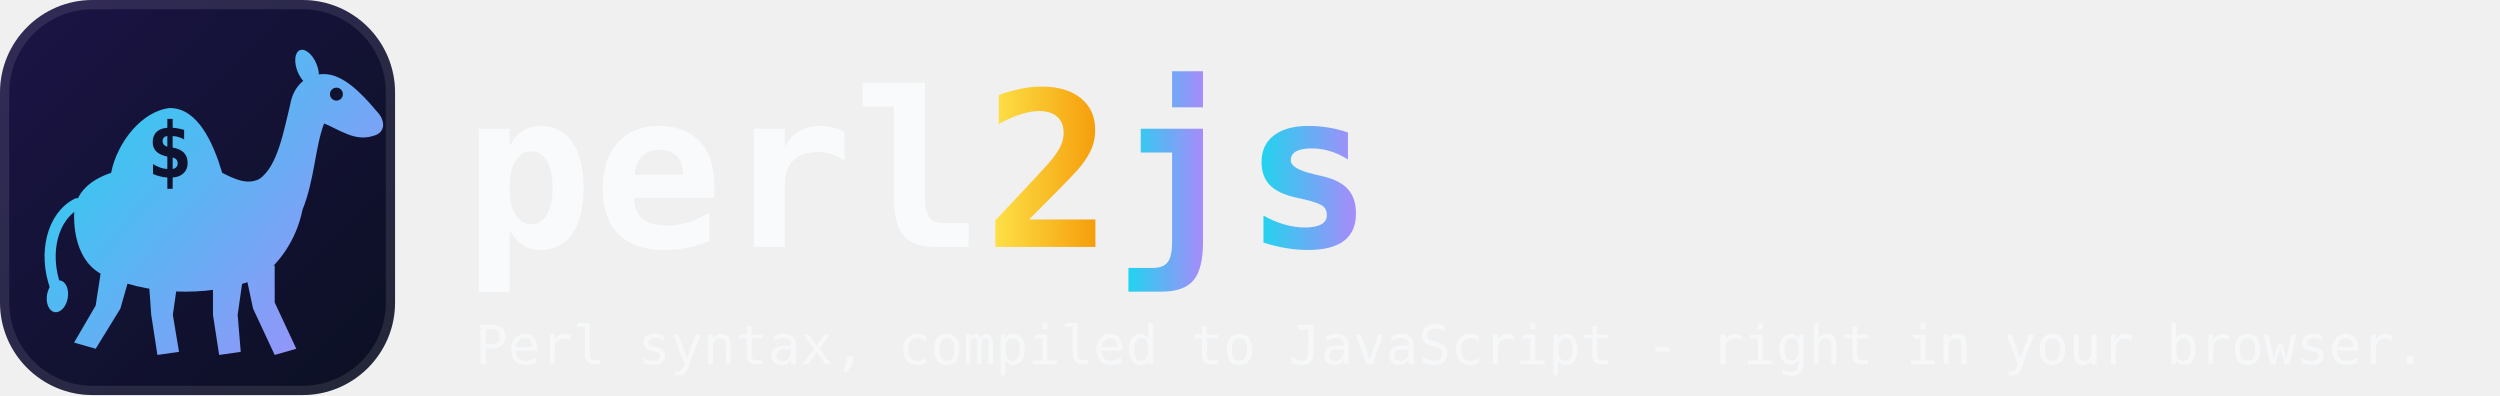
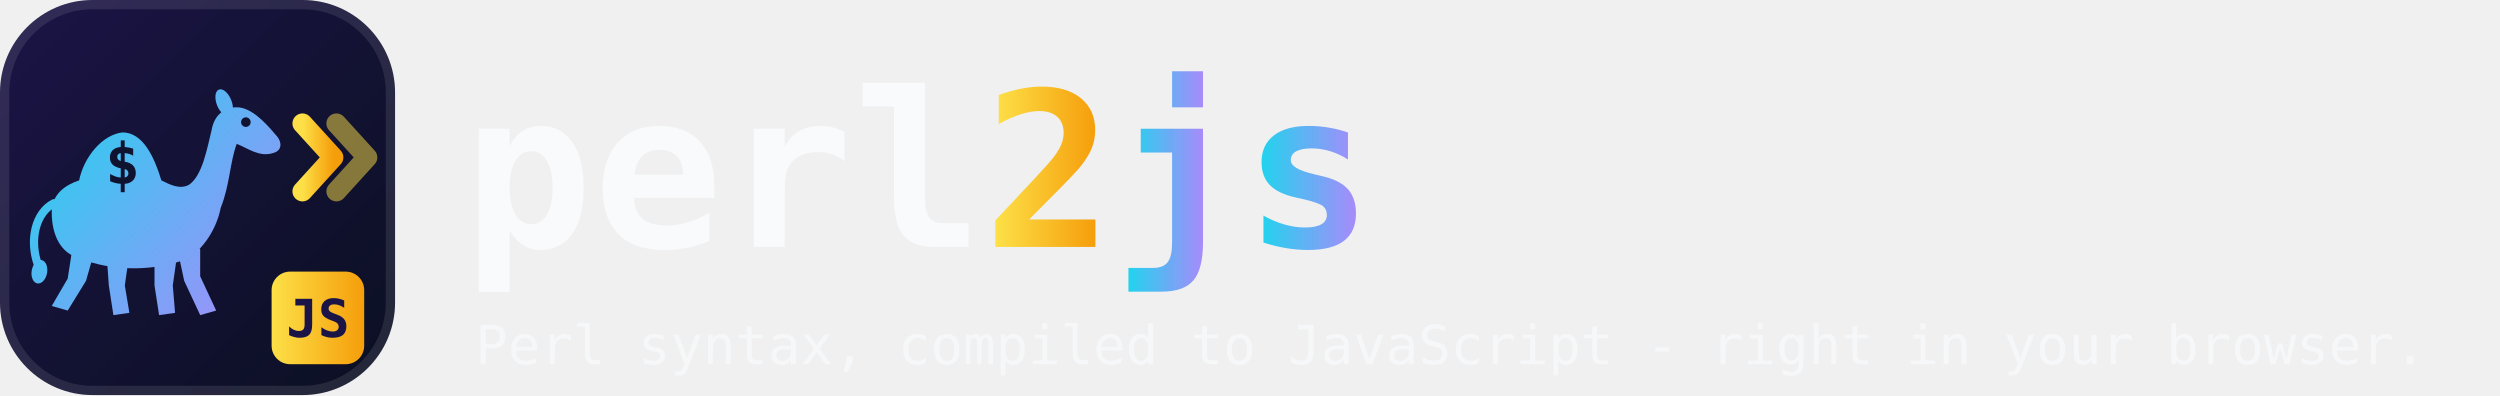
<svg xmlns="http://www.w3.org/2000/svg" viewBox="0 0 810 128" width="810" height="128" role="img" aria-label="Perl2JS - Perl syntax, compiled to JavaScript">
  <defs>
    <linearGradient id="bg" x1="0" y1="0" x2="1" y2="1">
      <stop offset="0" stop-color="#1b1446" />
      <stop offset="1" stop-color="#0b1022" />
    </linearGradient>
    <linearGradient id="sig" x1="0" y1="0" x2="1" y2="1">
      <stop offset="0" stop-color="#22d3ee" />
      <stop offset="1" stop-color="#a78bfa" />
    </linearGradient>
    <linearGradient id="js" x1="0" y1="0" x2="1" y2="0">
      <stop offset="0" stop-color="#fde047" />
      <stop offset="1" stop-color="#f59e0b" />
    </linearGradient>
    <linearGradient id="camel" gradientUnits="userSpaceOnUse" x1="14" y1="26" x2="120" y2="118">
      <stop offset="0" stop-color="#22d3ee" />
      <stop offset="1" stop-color="#a78bfa" />
    </linearGradient>
    <linearGradient id="word" x1="0" y1="0" x2="1" y2="0">
      <stop offset="0" stop-color="#22d3ee" />
      <stop offset="1" stop-color="#a78bfa" />
    </linearGradient>
  </defs>
  <g transform="translate(0 0) scale(1.0)">
    <rect x="0" y="0" width="128" height="128" rx="30" fill="url(#bg)" />
    <rect x="1.5" y="1.5" width="125" height="125" rx="28.5" fill="none" stroke="#ffffff" stroke-opacity=".10" stroke-width="3" />
-     <g fill="url(#camel)">
-       <path d="M24 70 C24 62 30 58 36 56 C38 46 46 36 55 35 C64 35 69 46 72 56 C76 58 80 60 84 58                C90 54 92 42 94 34 C95 28 99 24 105 24 C111 24 117 30 122 36 C125 39 125 43 121 44                C115 46 110 42 105 40 C102 48 102 58 98 68 C96 78 90 86 84 90 C70 96 50 96 36 90 C28 88 24 80 24 70 Z" />
-       <ellipse cx="99.5" cy="22" rx="3.3" ry="6.2" transform="rotate(-22 99.5 22)" />
-       <path d="M79 86 L89 86 L89 98 L96 113 L89 115 L82 100 Z" />
-       <path d="M69 88 L79 88 L77 102 L78 114 L71 115 L69 102 Z" />
-       <path d="M33 86 L43 86 L39 100 L31 113 L24 111 L31 99 Z" />
-       <path d="M48 88 L58 88 L56 102 L58 114 L51 115 L49 102 Z" />
-       <path d="M25 66 C17 70 14 82 18 93" fill="none" stroke="url(#camel)" stroke-width="3.6" stroke-linecap="round" />
-       <ellipse cx="18.6" cy="96" rx="3.4" ry="5.2" transform="rotate(10 18.6 96)" />
+     <g transform="translate(-1 17) scale(.74)">
+       <g fill="url(#camel)">
+         <path d="M24 70 C24 62 30 58 36 56 C38 46 46 36 55 35 C64 35 69 46 72 56 C76 58 80 60 84 58                C90 54 92 42 94 34 C95 28 99 24 105 24 C111 24 117 30 122 36 C125 39 125 43 121 44                C115 46 110 42 105 40 C102 48 102 58 98 68 C96 78 90 86 84 90 C70 96 50 96 36 90 C28 88 24 80 24 70 Z" />
+         <ellipse cx="99.5" cy="22" rx="3.3" ry="6.2" transform="rotate(-22 99.5 22)" />
+         <path d="M79 86 L89 86 L89 98 L96 113 L89 115 L82 100 Z" />
+         <path d="M69 88 L79 88 L77 102 L78 114 L71 115 L69 102 Z" />
+         <path d="M33 86 L43 86 L39 100 L31 113 L24 111 L31 99 Z" />
+         <path d="M48 88 L58 88 L56 102 L58 114 L51 115 L49 102 Z" />
+         <path d="M25 66 C17 70 14 82 18 93" fill="none" stroke="url(#camel)" stroke-width="3.6" stroke-linecap="round" />
+         <ellipse cx="18.6" cy="96" rx="3.4" ry="5.2" transform="rotate(10 18.6 96)" />
+       </g>
+       <circle cx="109" cy="30.5" r="2.1" fill="#0f1330" />
+       <g transform="translate(47.47 57.5)">
+         <path d="M8.47 -6.45V-2.76Q9.24 -2.87 9.67 -3.35Q10.1 -3.83 10.1 -4.58Q10.1 -5.33 9.67 -5.82Q9.25 -6.3 8.47 -6.45ZM6.75 -9.97V-13.43Q5.99 -13.33 5.61 -12.92Q5.22 -12.51 5.22 -11.8Q5.22 -11.11 5.61 -10.64Q5.99 -10.18 6.75 -9.97ZM8.47 3.67H6.75L6.74 0Q5.68 -0.04 4.52 -0.32Q3.36 -0.6 2.1 -1.12V-4.32Q3.36 -3.58 4.53 -3.17Q5.71 -2.77 6.75 -2.76V-6.77Q4.35 -7.25 3.17 -8.42Q2 -9.58 2 -11.5Q2 -13.54 3.25 -14.75Q4.49 -15.95 6.75 -16.1V-18.99H8.47L8.48 -16.1Q9.35 -16.05 10.28 -15.88Q11.22 -15.71 12.19 -15.41V-12.28Q11.44 -12.77 10.51 -13.06Q9.58 -13.35 8.47 -13.43V-9.68Q10.88 -9.3 12.1 -8.04Q13.33 -6.77 13.33 -4.68Q13.33 -2.67 12.01 -1.39Q10.68 -0.11 8.48 0Z" fill="#0f1330" />
+       </g>
    </g>
-     <circle cx="109" cy="30.5" r="2.1" fill="#0f1330" />
-     <g transform="translate(47.47 57.5)">
-       <path d="M8.47 -6.45V-2.76Q9.24 -2.87 9.67 -3.35Q10.1 -3.83 10.1 -4.58Q10.1 -5.33 9.67 -5.82Q9.25 -6.3 8.47 -6.45ZM6.75 -9.97V-13.43Q5.99 -13.33 5.61 -12.92Q5.22 -12.51 5.22 -11.8Q5.22 -11.11 5.61 -10.64Q5.99 -10.18 6.75 -9.97ZM8.47 3.67H6.75L6.74 0Q5.68 -0.04 4.52 -0.32Q3.36 -0.6 2.1 -1.12V-4.32Q3.36 -3.58 4.53 -3.17Q5.71 -2.77 6.75 -2.76V-6.77Q4.35 -7.25 3.17 -8.42Q2 -9.58 2 -11.5Q2 -13.54 3.25 -14.75Q4.49 -15.95 6.75 -16.1V-18.99H8.47L8.48 -16.1Q9.35 -16.05 10.28 -15.88Q11.22 -15.71 12.19 -15.41V-12.28Q11.44 -12.77 10.51 -13.06Q9.58 -13.35 8.47 -13.43V-9.68Q10.88 -9.3 12.1 -8.04Q13.33 -6.77 13.33 -4.68Q13.33 -2.67 12.01 -1.39Q10.68 -0.11 8.48 0Z" fill="#0f1330" />
+     <g fill="none" stroke="url(#js)" stroke-width="6.5" stroke-linecap="round" stroke-linejoin="round">
+       <path d="M98 40 L108 51 L98 62" />
+     </g>
+     <path d="M109 40 L119 51 L109 62" fill="none" stroke="#fde047" stroke-opacity=".5" stroke-width="6.5" stroke-linecap="round" stroke-linejoin="round" />
+     <rect x="88" y="88" width="30" height="30" rx="6" fill="url(#js)" />
+     <g transform="translate(92.77 109.2)">
+       <path d="M0.9 -0.61V-3.45Q1.62 -2.72 2.43 -2.34Q3.24 -1.96 4.06 -1.96Q5.02 -1.96 5.47 -2.44Q5.92 -2.92 5.92 -3.98V-10.23H2.92V-12.39H8.37V-3.98Q8.37 -1.71 7.42 -0.73Q6.47 0.24 4.28 0.24Q3.49 0.24 2.64 0.02Q1.78 -0.19 0.9 -0.61Z" fill="#1b1446" />
+       <path d="M14.47 -5.44Q12.62 -6.14 11.96 -6.92Q11.31 -7.69 11.31 -9.01Q11.31 -10.69 12.38 -11.65Q13.46 -12.62 15.35 -12.62Q16.2 -12.62 17.06 -12.42Q17.91 -12.23 18.75 -11.85V-9.45Q17.96 -10.01 17.15 -10.3Q16.34 -10.59 15.54 -10.59Q14.65 -10.59 14.18 -10.23Q13.7 -9.88 13.7 -9.21Q13.7 -8.7 14.05 -8.36Q14.39 -8.03 15.49 -7.62L16.54 -7.22Q18.04 -6.67 18.74 -5.77Q19.45 -4.86 19.45 -3.49Q19.45 -1.61 18.34 -0.68Q17.23 0.24 14.99 0.24Q14.07 0.24 13.14 0.02Q12.22 -0.2 11.36 -0.63V-3.16Q12.33 -2.47 13.25 -2.12Q14.17 -1.78 15.07 -1.78Q15.97 -1.78 16.47 -2.2Q16.97 -2.61 16.97 -3.35Q16.97 -3.9 16.63 -4.32Q16.3 -4.74 15.67 -4.98Z" fill="#1b1446" />
    </g>
  </g>
  <path d="M165.11 74.6V94.56H155.13V41.72H165.11V47.46Q166.68 44.15 169.24 42.47Q171.81 40.8 175.26 40.8Q181.82 40.8 185.44 46.06Q189.07 51.32 189.07 60.89Q189.07 70.6 185.39 75.8Q181.72 80.99 174.92 80.99Q171.84 80.99 169.4 79.4Q166.95 77.81 165.11 74.6ZM179.05 60.83Q179.05 55.29 177.21 52.14Q175.36 49 172.11 49Q168.87 49 166.99 52.14Q165.11 55.29 165.11 60.83Q165.11 66.36 166.99 69.51Q168.87 72.65 172.11 72.65Q175.36 72.65 177.21 69.51Q179.05 66.36 179.05 60.83Z" fill="#f8fafc" />
  <path d="M229.81 78.12Q226.32 79.56 222.7 80.27Q219.08 80.99 215.04 80.99Q205.44 80.99 200.36 75.85Q195.29 70.7 195.29 61.03Q195.29 51.67 200.18 46.23Q205.06 40.8 213.51 40.8Q222.02 40.8 226.72 45.84Q231.42 50.88 231.42 60.04V64.11H205.47Q205.51 68.62 208.14 70.84Q210.77 73.06 216 73.06Q219.45 73.06 222.8 72.07Q226.15 71.08 229.81 68.93ZM221.33 56.59Q221.26 52.62 219.3 50.59Q217.33 48.55 213.51 48.55Q210.05 48.55 208 50.66Q205.95 52.76 205.58 56.62Z" fill="#f8fafc" />
  <path d="M273.63 52.28Q271.99 50.78 269.78 50.02Q267.58 49.27 264.95 49.27Q261.77 49.27 259.39 50.38Q257.02 51.49 255.72 53.61Q254.9 54.91 254.57 56.76Q254.25 58.6 254.25 62.36V80H244.23V41.72H254.25V47.67Q255.72 44.38 258.76 42.59Q261.8 40.8 265.87 40.8Q267.92 40.8 269.89 41.29Q271.85 41.79 273.63 42.74Z" fill="#f8fafc" />
  <path d="M289.66 64.04V34.51H279.51V26.82H299.67V64.04Q299.67 68.55 301.07 70.43Q302.48 72.31 305.83 72.31H313.82V80H303.02Q295.88 80 292.77 76.31Q289.66 72.62 289.66 64.04Z" fill="#f8fafc" />
  <path d="M333.41 71.11H354.91V80H322.5V71.39L327.97 65.58Q337.71 55.22 339.8 52.83Q342.36 49.89 343.49 47.61Q344.62 45.34 344.62 43.12Q344.62 39.7 342.55 37.84Q340.48 35.98 336.69 35.98Q333.99 35.98 330.62 37.05Q327.26 38.13 323.6 40.18V30.78Q327.26 29.45 330.76 28.75Q334.26 28.05 337.48 28.05Q345.58 28.05 350.21 31.82Q354.84 35.6 354.84 42.13Q354.84 45.14 353.83 47.77Q352.82 50.4 350.36 53.61Q348.55 55.94 340.42 64.07Q336.01 68.48 333.41 71.11Z" fill="url(#js)" />
  <path d="M389.77 78.53Q389.77 87.14 386.68 90.82Q383.58 94.49 376.41 94.49H365.61V86.8H373.6Q376.95 86.8 378.35 84.92Q379.76 83.04 379.76 78.53V49.41H369.6V41.72H389.77ZM389.77 34.78H379.76V23.09H389.77Z" fill="url(#word)" />
  <path d="M436.73 42.92V51.67Q433.96 49.89 430.97 48.98Q427.98 48.08 424.98 48.08Q421.63 48.08 419.92 49.05Q418.21 50.02 418.21 51.94Q418.21 54.67 425.52 56.38L425.9 56.48L428.77 57.17Q434.24 58.47 436.78 61.35Q439.33 64.24 439.33 69.17Q439.33 75.08 435.45 78.03Q431.57 80.99 423.78 80.99Q420.33 80.99 416.7 80.39Q413.08 79.79 409.36 78.6V69.85Q412.67 71.73 416.11 72.72Q419.54 73.71 422.75 73.71Q426.27 73.71 428.09 72.69Q429.9 71.66 429.9 69.71Q429.9 67.8 428.62 66.77Q427.33 65.75 422.51 64.58L419.75 63.97Q414 62.67 411.37 59.9Q408.74 57.13 408.74 52.49Q408.74 46.95 412.74 43.87Q416.74 40.8 423.98 40.8Q427.23 40.8 430.46 41.33Q433.69 41.86 436.73 42.92Z" fill="url(#word)" />
  <g opacity=".72">
    <path d="M157.41 106.66V111.45H159.41Q160.61 111.45 161.28 110.82Q161.95 110.19 161.95 109.05Q161.95 107.92 161.28 107.29Q160.61 106.66 159.41 106.66ZM155.68 105.24H159.41Q161.55 105.24 162.65 106.21Q163.75 107.18 163.75 109.05Q163.75 110.94 162.65 111.91Q161.55 112.87 159.41 112.87H157.41V118H155.68Z" fill="#f8fafc" />
    <path d="M174.04 112.82V113.59H167.23V113.64Q167.23 115.21 168.04 116.06Q168.86 116.91 170.35 116.91Q171.1 116.91 171.92 116.68Q172.74 116.44 173.67 115.95V117.51Q172.77 117.88 171.94 118.06Q171.11 118.25 170.33 118.25Q168.1 118.25 166.84 116.91Q165.59 115.57 165.59 113.22Q165.59 110.93 166.82 109.57Q168.05 108.2 170.1 108.2Q171.93 108.2 172.98 109.44Q174.04 110.68 174.04 112.82ZM172.47 112.36Q172.43 110.98 171.81 110.25Q171.19 109.53 170.03 109.53Q168.89 109.53 168.16 110.28Q167.42 111.04 167.29 112.37Z" fill="#f8fafc" />
    <path d="M184.94 110.4Q184.44 110.01 183.92 109.83Q183.39 109.65 182.77 109.65Q181.3 109.65 180.52 110.57Q179.75 111.5 179.75 113.24V118H178.17V108.43H179.75V110.3Q180.14 109.28 180.95 108.74Q181.77 108.2 182.89 108.2Q183.47 108.2 183.98 108.34Q184.48 108.49 184.94 108.8Z" fill="#f8fafc" />
    <path d="M191.07 114.53Q191.07 115.59 191.46 116.13Q191.85 116.67 192.61 116.67H194.44V118H192.45Q191.04 118 190.27 117.09Q189.5 116.19 189.5 114.53V105.84H186.97V104.61H191.07Z" fill="#f8fafc" />
    <path d="M214.99 108.76V110.3Q214.32 109.91 213.64 109.71Q212.95 109.51 212.24 109.51Q211.17 109.51 210.65 109.86Q210.12 110.21 210.12 110.92Q210.12 111.56 210.52 111.87Q210.91 112.19 212.47 112.49L213.11 112.61Q214.28 112.83 214.88 113.5Q215.48 114.16 215.48 115.23Q215.48 116.65 214.47 117.45Q213.46 118.25 211.67 118.25Q210.96 118.25 210.18 118.1Q209.41 117.95 208.5 117.65V116.03Q209.38 116.48 210.18 116.71Q210.99 116.93 211.7 116.93Q212.75 116.93 213.32 116.51Q213.89 116.09 213.89 115.33Q213.89 114.23 211.8 113.81L211.73 113.8L211.14 113.68Q209.78 113.41 209.16 112.78Q208.53 112.16 208.53 111.07Q208.53 109.69 209.47 108.95Q210.4 108.2 212.12 108.2Q212.89 108.2 213.6 108.34Q214.31 108.48 214.99 108.76Z" fill="#f8fafc" />
    <path d="M224.55 114.92Q224.15 115.92 223.55 117.56Q222.7 119.81 222.41 120.31Q222.02 120.97 221.43 121.31Q220.84 121.64 220.05 121.64H218.79V120.32H219.72Q220.41 120.32 220.8 119.92Q221.2 119.52 221.8 117.85L218.1 108.43H219.77L222.61 115.92L225.4 108.43H227.07Z" fill="#f8fafc" />
    <path d="M236.73 112.07V118H235.15V112.07Q235.15 110.78 234.7 110.17Q234.25 109.57 233.28 109.57Q232.18 109.57 231.58 110.35Q230.99 111.13 230.99 112.59V118H229.42V108.43H230.99V109.87Q231.41 109.04 232.13 108.62Q232.84 108.2 233.83 108.2Q235.29 108.2 236.01 109.16Q236.73 110.12 236.73 112.07Z" fill="#f8fafc" />
    <path d="M243.53 105.71V108.43H247.11V109.65H243.53V114.85Q243.53 115.91 243.94 116.33Q244.34 116.74 245.34 116.74H247.11V118H245.18Q243.41 118 242.69 117.29Q241.96 116.58 241.96 114.85V109.65H239.41V108.43H241.96V105.71Z" fill="#f8fafc" />
    <path d="M254.82 113.19H254.3Q252.92 113.19 252.23 113.67Q251.53 114.15 251.53 115.11Q251.53 115.97 252.05 116.45Q252.57 116.93 253.5 116.93Q254.8 116.93 255.54 116.03Q256.28 115.13 256.29 113.54V113.19ZM257.87 112.54V118H256.29V116.58Q255.79 117.44 255.02 117.84Q254.26 118.25 253.16 118.25Q251.7 118.25 250.83 117.42Q249.96 116.6 249.96 115.21Q249.96 113.62 251.03 112.79Q252.1 111.96 254.18 111.96H256.29V111.71Q256.28 110.57 255.71 110.05Q255.14 109.53 253.88 109.53Q253.08 109.53 252.26 109.76Q251.44 109.99 250.66 110.44V108.87Q251.53 108.53 252.33 108.37Q253.13 108.2 253.88 108.2Q255.07 108.2 255.91 108.55Q256.75 108.9 257.27 109.6Q257.6 110.03 257.74 110.66Q257.87 111.28 257.87 112.54Z" fill="#f8fafc" />
    <path d="M268.91 108.43 265.49 113.01 269.25 118H267.43L264.62 114.16L261.83 118H260.01L263.77 113.01L260.34 108.43H262.08L264.62 111.89L267.14 108.43Z" fill="#f8fafc" />
    <path d="M274.18 115.41H276.34V117.18L274.65 120.45H273.34L274.18 117.18Z" fill="#f8fafc" />
    <path d="M300.03 117.51Q299.4 117.88 298.73 118.06Q298.06 118.25 297.36 118.25Q295.14 118.25 293.88 116.91Q292.63 115.58 292.63 113.22Q292.63 110.86 293.88 109.53Q295.14 108.2 297.36 108.2Q298.05 108.2 298.71 108.38Q299.37 108.56 300.03 108.93V110.58Q299.41 110.03 298.78 109.78Q298.15 109.53 297.36 109.53Q295.88 109.53 295.09 110.49Q294.29 111.45 294.29 113.22Q294.29 114.99 295.09 115.95Q295.89 116.91 297.36 116.91Q298.18 116.91 298.83 116.66Q299.48 116.41 300.03 115.88Z" fill="#f8fafc" />
    <path d="M306.77 109.53Q305.57 109.53 304.95 110.46Q304.34 111.39 304.34 113.22Q304.34 115.04 304.95 115.98Q305.57 116.91 306.77 116.91Q307.97 116.91 308.59 115.98Q309.2 115.04 309.2 113.22Q309.2 111.39 308.59 110.46Q307.97 109.53 306.77 109.53ZM306.77 108.2Q308.76 108.2 309.81 109.49Q310.87 110.78 310.87 113.22Q310.87 115.68 309.82 116.96Q308.77 118.25 306.77 118.25Q304.78 118.25 303.72 116.96Q302.67 115.68 302.67 113.22Q302.67 110.78 303.72 109.49Q304.78 108.2 306.77 108.2Z" fill="#f8fafc" />
    <path d="M317.81 109.4Q318.11 108.79 318.55 108.49Q319 108.2 319.63 108.2Q320.79 108.2 321.26 109.09Q321.74 109.98 321.74 112.45V118H320.3V112.52Q320.3 110.5 320.07 110.01Q319.85 109.51 319.25 109.51Q318.57 109.51 318.31 110.04Q318.06 110.57 318.06 112.52V118H316.63V112.52Q316.63 110.47 316.38 109.99Q316.14 109.51 315.51 109.51Q314.88 109.51 314.64 110.04Q314.4 110.57 314.4 112.52V118H312.97V108.43H314.4V109.25Q314.68 108.74 315.1 108.47Q315.52 108.2 316.06 108.2Q316.71 108.2 317.14 108.5Q317.58 108.8 317.81 109.4Z" fill="#f8fafc" />
    <path d="M325.78 116.8V121.64H324.2V108.43H325.78V109.65Q326.17 108.94 326.83 108.57Q327.48 108.2 328.33 108.2Q330.07 108.2 331.06 109.54Q332.04 110.88 332.04 113.26Q332.04 115.59 331.05 116.92Q330.06 118.25 328.33 118.25Q327.46 118.25 326.81 117.88Q326.15 117.5 325.78 116.8ZM330.39 113.22Q330.39 111.39 329.82 110.46Q329.24 109.53 328.1 109.53Q326.96 109.53 326.37 110.47Q325.78 111.4 325.78 113.22Q325.78 115.03 326.37 115.97Q326.96 116.91 328.1 116.91Q329.24 116.91 329.82 115.98Q330.39 115.05 330.39 113.22Z" fill="#f8fafc" />
    <path d="M335.3 108.43H339.32V116.78H342.44V118H334.63V116.78H337.75V109.65H335.3ZM337.75 104.7H339.32V106.7H337.75Z" fill="#f8fafc" />
    <path d="M349.11 114.53Q349.11 115.59 349.49 116.13Q349.88 116.67 350.64 116.67H352.48V118H350.49Q349.08 118 348.31 117.09Q347.53 116.19 347.53 114.53V105.84H345.01V104.61H349.11Z" fill="#f8fafc" />
    <path d="M363.68 112.82V113.59H356.87V113.64Q356.87 115.21 357.69 116.06Q358.51 116.91 359.99 116.91Q360.74 116.91 361.56 116.68Q362.39 116.44 363.32 115.95V117.51Q362.42 117.88 361.59 118.06Q360.75 118.25 359.98 118.25Q357.75 118.25 356.49 116.91Q355.23 115.57 355.23 113.22Q355.23 110.93 356.46 109.57Q357.69 108.2 359.74 108.2Q361.57 108.2 362.63 109.44Q363.68 110.68 363.68 112.82ZM362.11 112.36Q362.08 110.98 361.46 110.25Q360.84 109.53 359.68 109.53Q358.54 109.53 357.8 110.28Q357.07 111.04 356.93 112.37Z" fill="#f8fafc" />
    <path d="M372.05 109.65V104.7H373.62V118H372.05V116.8Q371.66 117.5 371 117.88Q370.35 118.25 369.49 118.25Q367.76 118.25 366.76 116.9Q365.77 115.56 365.77 113.19Q365.77 110.86 366.77 109.53Q367.77 108.2 369.49 108.2Q370.36 108.2 371.02 108.57Q371.67 108.94 372.05 109.65ZM367.43 113.22Q367.43 115.05 368.01 115.98Q368.59 116.91 369.73 116.91Q370.86 116.91 371.46 115.97Q372.05 115.03 372.05 113.22Q372.05 111.4 371.46 110.47Q370.86 109.53 369.73 109.53Q368.59 109.53 368.01 110.46Q367.43 111.39 367.43 113.22Z" fill="#f8fafc" />
    <path d="M391.04 105.71V108.43H394.61V109.65H391.04V114.85Q391.04 115.91 391.44 116.33Q391.84 116.74 392.84 116.74H394.61V118H392.69Q390.92 118 390.19 117.29Q389.46 116.58 389.46 114.85V109.65H386.91V108.43H389.46V105.71Z" fill="#f8fafc" />
    <path d="M401.59 109.53Q400.39 109.53 399.78 110.46Q399.16 111.39 399.16 113.22Q399.16 115.04 399.78 115.98Q400.39 116.91 401.59 116.91Q402.79 116.91 403.41 115.98Q404.02 115.04 404.02 113.22Q404.02 111.39 403.41 110.46Q402.79 109.53 401.59 109.53ZM401.59 108.2Q403.58 108.2 404.64 109.49Q405.69 110.78 405.69 113.22Q405.69 115.68 404.64 116.96Q403.59 118.25 401.59 118.25Q399.6 118.25 398.55 116.96Q397.5 115.68 397.5 113.22Q397.5 110.78 398.55 109.49Q399.6 108.2 401.59 108.2Z" fill="#f8fafc" />
    <path d="M418.33 117.48V115.46Q419.11 116.15 419.94 116.5Q420.76 116.85 421.65 116.85Q422.87 116.85 423.36 116.21Q423.84 115.57 423.84 113.84V106.7H420.58V105.24H425.57V113.84Q425.57 116.25 424.66 117.25Q423.76 118.25 421.65 118.25Q420.83 118.25 420.02 118.06Q419.21 117.87 418.33 117.48Z" fill="#f8fafc" />
    <path d="M433.93 113.19H433.41Q432.03 113.19 431.34 113.67Q430.64 114.15 430.64 115.11Q430.64 115.97 431.16 116.45Q431.68 116.93 432.61 116.93Q433.91 116.93 434.65 116.03Q435.39 115.13 435.4 113.54V113.19ZM436.98 112.54V118H435.4V116.58Q434.9 117.44 434.13 117.84Q433.37 118.25 432.27 118.25Q430.81 118.25 429.94 117.42Q429.07 116.6 429.07 115.21Q429.07 113.62 430.14 112.79Q431.21 111.96 433.29 111.96H435.4V111.71Q435.39 110.57 434.82 110.05Q434.25 109.53 432.99 109.53Q432.19 109.53 431.37 109.76Q430.55 109.99 429.77 110.44V108.87Q430.64 108.53 431.44 108.37Q432.24 108.2 432.99 108.2Q434.18 108.2 435.02 108.55Q435.86 108.9 436.38 109.6Q436.71 110.03 436.85 110.66Q436.98 111.28 436.98 112.54Z" fill="#f8fafc" />
    <path d="M439.32 108.43H440.96L443.73 116.46L446.52 108.43H448.15L444.75 118H442.72Z" fill="#f8fafc" />
    <path d="M455 113.19H454.48Q453.11 113.19 452.41 113.67Q451.71 114.15 451.71 115.11Q451.71 115.97 452.23 116.45Q452.76 116.93 453.68 116.93Q454.98 116.93 455.72 116.03Q456.46 115.13 456.47 113.54V113.19ZM458.05 112.54V118H456.47V116.58Q455.97 117.44 455.2 117.84Q454.44 118.25 453.35 118.25Q451.88 118.25 451.01 117.42Q450.14 116.6 450.14 115.21Q450.14 113.62 451.21 112.79Q452.29 111.96 454.36 111.96H456.47V111.71Q456.46 110.57 455.89 110.05Q455.32 109.53 454.06 109.53Q453.26 109.53 452.44 109.76Q451.62 109.99 450.84 110.44V108.87Q451.71 108.53 452.51 108.37Q453.31 108.2 454.06 108.2Q455.25 108.2 456.09 108.55Q456.93 108.9 457.46 109.6Q457.78 110.03 457.92 110.66Q458.05 111.28 458.05 112.54Z" fill="#f8fafc" />
    <path d="M468.19 105.68V107.43Q467.4 106.93 466.61 106.67Q465.82 106.41 465.02 106.41Q463.8 106.41 463.09 106.98Q462.38 107.55 462.38 108.52Q462.38 109.36 462.84 109.81Q463.31 110.25 464.58 110.55L465.49 110.75Q467.28 111.17 468.1 112.07Q468.92 112.97 468.92 114.51Q468.92 116.33 467.8 117.29Q466.67 118.25 464.51 118.25Q463.62 118.25 462.71 118.06Q461.81 117.86 460.89 117.48V115.64Q461.87 116.27 462.75 116.56Q463.63 116.85 464.51 116.85Q465.82 116.85 466.55 116.26Q467.27 115.68 467.27 114.62Q467.27 113.67 466.77 113.16Q466.27 112.66 465.04 112.39L464.11 112.17Q462.33 111.77 461.53 110.96Q460.73 110.15 460.73 108.78Q460.73 107.07 461.88 106.04Q463.03 105.01 464.93 105.01Q465.67 105.01 466.48 105.18Q467.29 105.34 468.19 105.68Z" fill="#f8fafc" />
    <path d="M479.14 117.51Q478.51 117.88 477.84 118.06Q477.17 118.25 476.47 118.25Q474.25 118.25 472.99 116.91Q471.74 115.58 471.74 113.22Q471.74 110.86 472.99 109.53Q474.25 108.2 476.47 108.2Q477.16 108.2 477.82 108.38Q478.48 108.56 479.14 108.93V110.58Q478.52 110.03 477.89 109.78Q477.26 109.53 476.47 109.53Q474.99 109.53 474.2 110.49Q473.4 111.45 473.4 113.22Q473.4 114.99 474.2 115.95Q475 116.91 476.47 116.91Q477.29 116.91 477.94 116.66Q478.59 116.41 479.14 115.88Z" fill="#f8fafc" />
    <path d="M490.48 110.4Q489.98 110.01 489.46 109.83Q488.94 109.65 488.31 109.65Q486.84 109.65 486.06 110.57Q485.29 111.5 485.29 113.24V118H483.71V108.43H485.29V110.3Q485.68 109.28 486.5 108.74Q487.31 108.2 488.43 108.2Q489.01 108.2 489.52 108.34Q490.02 108.49 490.48 108.8Z" fill="#f8fafc" />
    <path d="M493.34 108.43H497.36V116.78H500.48V118H492.67V116.78H495.79V109.65H493.34ZM495.79 104.7H497.36V106.7H495.79Z" fill="#f8fafc" />
    <path d="M504.89 116.8V121.64H503.31V108.43H504.89V109.65Q505.28 108.94 505.94 108.57Q506.59 108.2 507.44 108.2Q509.18 108.2 510.17 109.54Q511.15 110.88 511.15 113.26Q511.15 115.59 510.16 116.92Q509.17 118.25 507.44 118.25Q506.57 118.25 505.92 117.88Q505.26 117.5 504.89 116.8ZM509.5 113.22Q509.5 111.39 508.93 110.46Q508.35 109.53 507.21 109.53Q506.07 109.53 505.48 110.47Q504.89 111.4 504.89 113.22Q504.89 115.03 505.48 115.97Q506.07 116.91 507.21 116.91Q508.35 116.91 508.93 115.98Q509.5 115.05 509.5 113.22Z" fill="#f8fafc" />
    <path d="M517.47 105.71V108.43H521.04V109.65H517.47V114.85Q517.47 115.91 517.87 116.33Q518.27 116.74 519.27 116.74H521.04V118H519.12Q517.35 118 516.62 117.29Q515.89 116.58 515.89 114.85V109.65H513.34V108.43H515.89V105.71Z" fill="#f8fafc" />
    <path d="M536.33 112.51H540.79V113.91H536.33Z" fill="#f8fafc" />
    <path d="M564.23 110.4Q563.73 110.01 563.21 109.83Q562.69 109.65 562.06 109.65Q560.59 109.65 559.82 110.57Q559.04 111.5 559.04 113.24V118H557.46V108.43H559.04V110.3Q559.43 109.28 560.25 108.74Q561.06 108.2 562.18 108.2Q562.76 108.2 563.27 108.34Q563.77 108.49 564.23 108.8Z" fill="#f8fafc" />
    <path d="M567.09 108.43H571.11V116.78H574.23V118H566.42V116.78H569.54V109.65H567.09ZM569.54 104.7H571.11V106.7H569.54Z" fill="#f8fafc" />
    <path d="M582.77 113.14Q582.77 111.37 582.19 110.45Q581.61 109.53 580.51 109.53Q579.36 109.53 578.75 110.45Q578.14 111.37 578.14 113.14Q578.14 114.91 578.76 115.83Q579.37 116.76 580.53 116.76Q581.61 116.76 582.19 115.83Q582.77 114.9 582.77 113.14ZM584.34 117.38Q584.34 119.54 583.32 120.65Q582.31 121.76 580.33 121.76Q579.68 121.76 578.97 121.64Q578.26 121.52 577.55 121.29V119.73Q578.39 120.13 579.08 120.32Q579.76 120.5 580.33 120.5Q581.6 120.5 582.19 119.81Q582.77 119.12 582.77 117.62V117.55V116.48Q582.39 117.28 581.74 117.68Q581.09 118.07 580.16 118.07Q578.49 118.07 577.49 116.73Q576.49 115.39 576.49 113.14Q576.49 110.88 577.49 109.54Q578.49 108.2 580.16 108.2Q581.08 108.2 581.72 108.57Q582.37 108.93 582.77 109.7V108.46H584.34Z" fill="#f8fafc" />
    <path d="M594.95 112.07V118H593.37V112.07Q593.37 110.78 592.92 110.17Q592.47 109.57 591.5 109.57Q590.4 109.57 589.8 110.35Q589.21 111.13 589.21 112.59V118H587.64V104.7H589.21V109.87Q589.63 109.04 590.35 108.62Q591.06 108.2 592.05 108.2Q593.51 108.2 594.23 109.16Q594.95 110.12 594.95 112.07Z" fill="#f8fafc" />
    <path d="M601.75 105.71V108.43H605.33V109.65H601.75V114.85Q601.75 115.91 602.16 116.33Q602.56 116.74 603.56 116.74H605.33V118H603.4Q601.63 118 600.91 117.29Q600.18 116.58 600.18 114.85V109.65H597.63V108.43H600.18V105.71Z" fill="#f8fafc" />
    <path d="M619.77 108.43H623.79V116.78H626.91V118H619.1V116.78H622.22V109.65H619.77ZM622.22 104.7H623.79V106.7H622.22Z" fill="#f8fafc" />
    <path d="M637.1 112.07V118H635.51V112.07Q635.51 110.78 635.06 110.17Q634.61 109.57 633.64 109.57Q632.54 109.57 631.95 110.35Q631.35 111.13 631.35 112.59V118H629.78V108.43H631.35V109.87Q631.77 109.04 632.49 108.62Q633.21 108.2 634.19 108.2Q635.65 108.2 636.37 109.16Q637.1 110.12 637.1 112.07Z" fill="#f8fafc" />
    <path d="M656.52 114.92Q656.13 115.92 655.52 117.56Q654.67 119.81 654.38 120.31Q653.99 120.97 653.4 121.31Q652.81 121.64 652.02 121.64H650.76V120.32H651.69Q652.38 120.32 652.78 119.92Q653.17 119.52 653.78 117.85L650.08 108.43H651.74L654.58 115.92L657.37 108.43H659.04Z" fill="#f8fafc" />
    <path d="M664.99 109.53Q663.79 109.53 663.17 110.46Q662.56 111.39 662.56 113.22Q662.56 115.04 663.17 115.98Q663.79 116.91 664.99 116.91Q666.19 116.91 666.81 115.98Q667.42 115.04 667.42 113.22Q667.42 111.39 666.81 110.46Q666.19 109.53 664.99 109.53ZM664.99 108.2Q666.98 108.2 668.03 109.49Q669.09 110.78 669.09 113.22Q669.09 115.68 668.04 116.96Q666.99 118.25 664.99 118.25Q663 118.25 661.94 116.96Q660.89 115.68 660.89 113.22Q660.89 110.78 661.94 109.49Q663 108.2 664.99 108.2Z" fill="#f8fafc" />
    <path d="M671.92 114.38V108.45H673.5V114.38Q673.5 115.67 673.95 116.27Q674.41 116.88 675.37 116.88Q676.48 116.88 677.07 116.1Q677.66 115.32 677.66 113.86V108.45H679.24V118H677.66V116.56Q677.24 117.39 676.52 117.82Q675.8 118.25 674.83 118.25Q673.36 118.25 672.64 117.29Q671.92 116.33 671.92 114.38Z" fill="#f8fafc" />
    <path d="M690.66 110.4Q690.16 110.01 689.64 109.83Q689.12 109.65 688.49 109.65Q687.02 109.65 686.25 110.57Q685.47 111.5 685.47 113.24V118H683.89V108.43H685.47V110.3Q685.86 109.28 686.68 108.74Q687.49 108.2 688.61 108.2Q689.19 108.2 689.7 108.34Q690.2 108.49 690.66 108.8Z" fill="#f8fafc" />
    <path d="M709.71 113.22Q709.71 111.39 709.13 110.46Q708.55 109.53 707.41 109.53Q706.27 109.53 705.68 110.47Q705.09 111.4 705.09 113.22Q705.09 115.03 705.68 115.97Q706.27 116.91 707.41 116.91Q708.55 116.91 709.13 115.98Q709.71 115.05 709.71 113.22ZM705.09 109.65Q705.46 108.95 706.13 108.57Q706.79 108.2 707.66 108.2Q709.39 108.2 710.38 109.53Q711.37 110.86 711.37 113.19Q711.37 115.56 710.37 116.9Q709.38 118.25 707.64 118.25Q706.79 118.25 706.13 117.88Q705.48 117.5 705.09 116.8V118H703.52V104.7H705.09Z" fill="#f8fafc" />
    <path d="M722.27 110.4Q721.77 110.01 721.25 109.83Q720.72 109.65 720.1 109.65Q718.63 109.65 717.85 110.57Q717.08 111.5 717.08 113.24V118H715.5V108.43H717.08V110.3Q717.47 109.28 718.29 108.74Q719.1 108.2 720.22 108.2Q720.8 108.2 721.31 108.34Q721.81 108.49 722.27 108.8Z" fill="#f8fafc" />
    <path d="M728.2 109.53Q727.01 109.53 726.39 110.46Q725.77 111.39 725.77 113.22Q725.77 115.04 726.39 115.98Q727.01 116.91 728.2 116.91Q729.41 116.91 730.02 115.98Q730.64 115.04 730.64 113.22Q730.64 111.39 730.02 110.46Q729.41 109.53 728.2 109.53ZM728.2 108.2Q730.19 108.2 731.25 109.49Q732.3 110.78 732.3 113.22Q732.3 115.68 731.25 116.96Q730.2 118.25 728.2 118.25Q726.21 118.25 725.16 116.96Q724.11 115.68 724.11 113.22Q724.11 110.78 725.16 109.49Q726.21 108.2 728.2 108.2Z" fill="#f8fafc" />
    <path d="M733.47 108.43H735.03L736.7 116.16L738.06 111.22H739.4L740.79 116.16L742.45 108.43H744.01L741.77 118H740.27L738.74 112.75L737.22 118H735.71Z" fill="#f8fafc" />
    <path d="M752.32 108.76V110.3Q751.65 109.91 750.97 109.71Q750.28 109.51 749.57 109.51Q748.5 109.51 747.98 109.86Q747.45 110.21 747.45 110.92Q747.45 111.56 747.85 111.87Q748.24 112.19 749.8 112.49L750.44 112.61Q751.61 112.83 752.21 113.5Q752.81 114.16 752.81 115.23Q752.81 116.65 751.8 117.45Q750.79 118.25 749 118.25Q748.29 118.25 747.51 118.1Q746.74 117.95 745.83 117.65V116.03Q746.71 116.48 747.51 116.71Q748.32 116.93 749.03 116.93Q750.08 116.93 750.65 116.51Q751.22 116.09 751.22 115.33Q751.22 114.23 749.13 113.81L749.06 113.8L748.47 113.68Q747.11 113.41 746.49 112.78Q745.86 112.16 745.86 111.07Q745.86 109.69 746.8 108.95Q747.73 108.2 749.45 108.2Q750.22 108.2 750.93 108.34Q751.64 108.48 752.32 108.76Z" fill="#f8fafc" />
    <path d="M764.05 112.82V113.59H757.24V113.64Q757.24 115.21 758.05 116.06Q758.87 116.91 760.36 116.91Q761.11 116.91 761.93 116.68Q762.75 116.44 763.68 115.95V117.51Q762.78 117.88 761.95 118.06Q761.12 118.25 760.34 118.25Q758.11 118.25 756.85 116.91Q755.6 115.57 755.6 113.22Q755.6 110.93 756.83 109.57Q758.06 108.2 760.11 108.2Q761.94 108.2 762.99 109.44Q764.05 110.68 764.05 112.82ZM762.48 112.36Q762.44 110.98 761.82 110.25Q761.2 109.53 760.04 109.53Q758.9 109.53 758.17 110.28Q757.43 111.04 757.3 112.37Z" fill="#f8fafc" />
    <path d="M774.95 110.4Q774.45 110.01 773.93 109.83Q773.4 109.65 772.78 109.65Q771.31 109.65 770.53 110.57Q769.76 111.5 769.76 113.24V118H768.17V108.43H769.76V110.3Q770.15 109.28 770.96 108.74Q771.78 108.2 772.9 108.2Q773.48 108.2 773.99 108.34Q774.49 108.49 774.95 108.8Z" fill="#f8fafc" />
    <path d="M779.8 115.39H781.95V118H779.8Z" fill="#f8fafc" />
  </g>
</svg>
